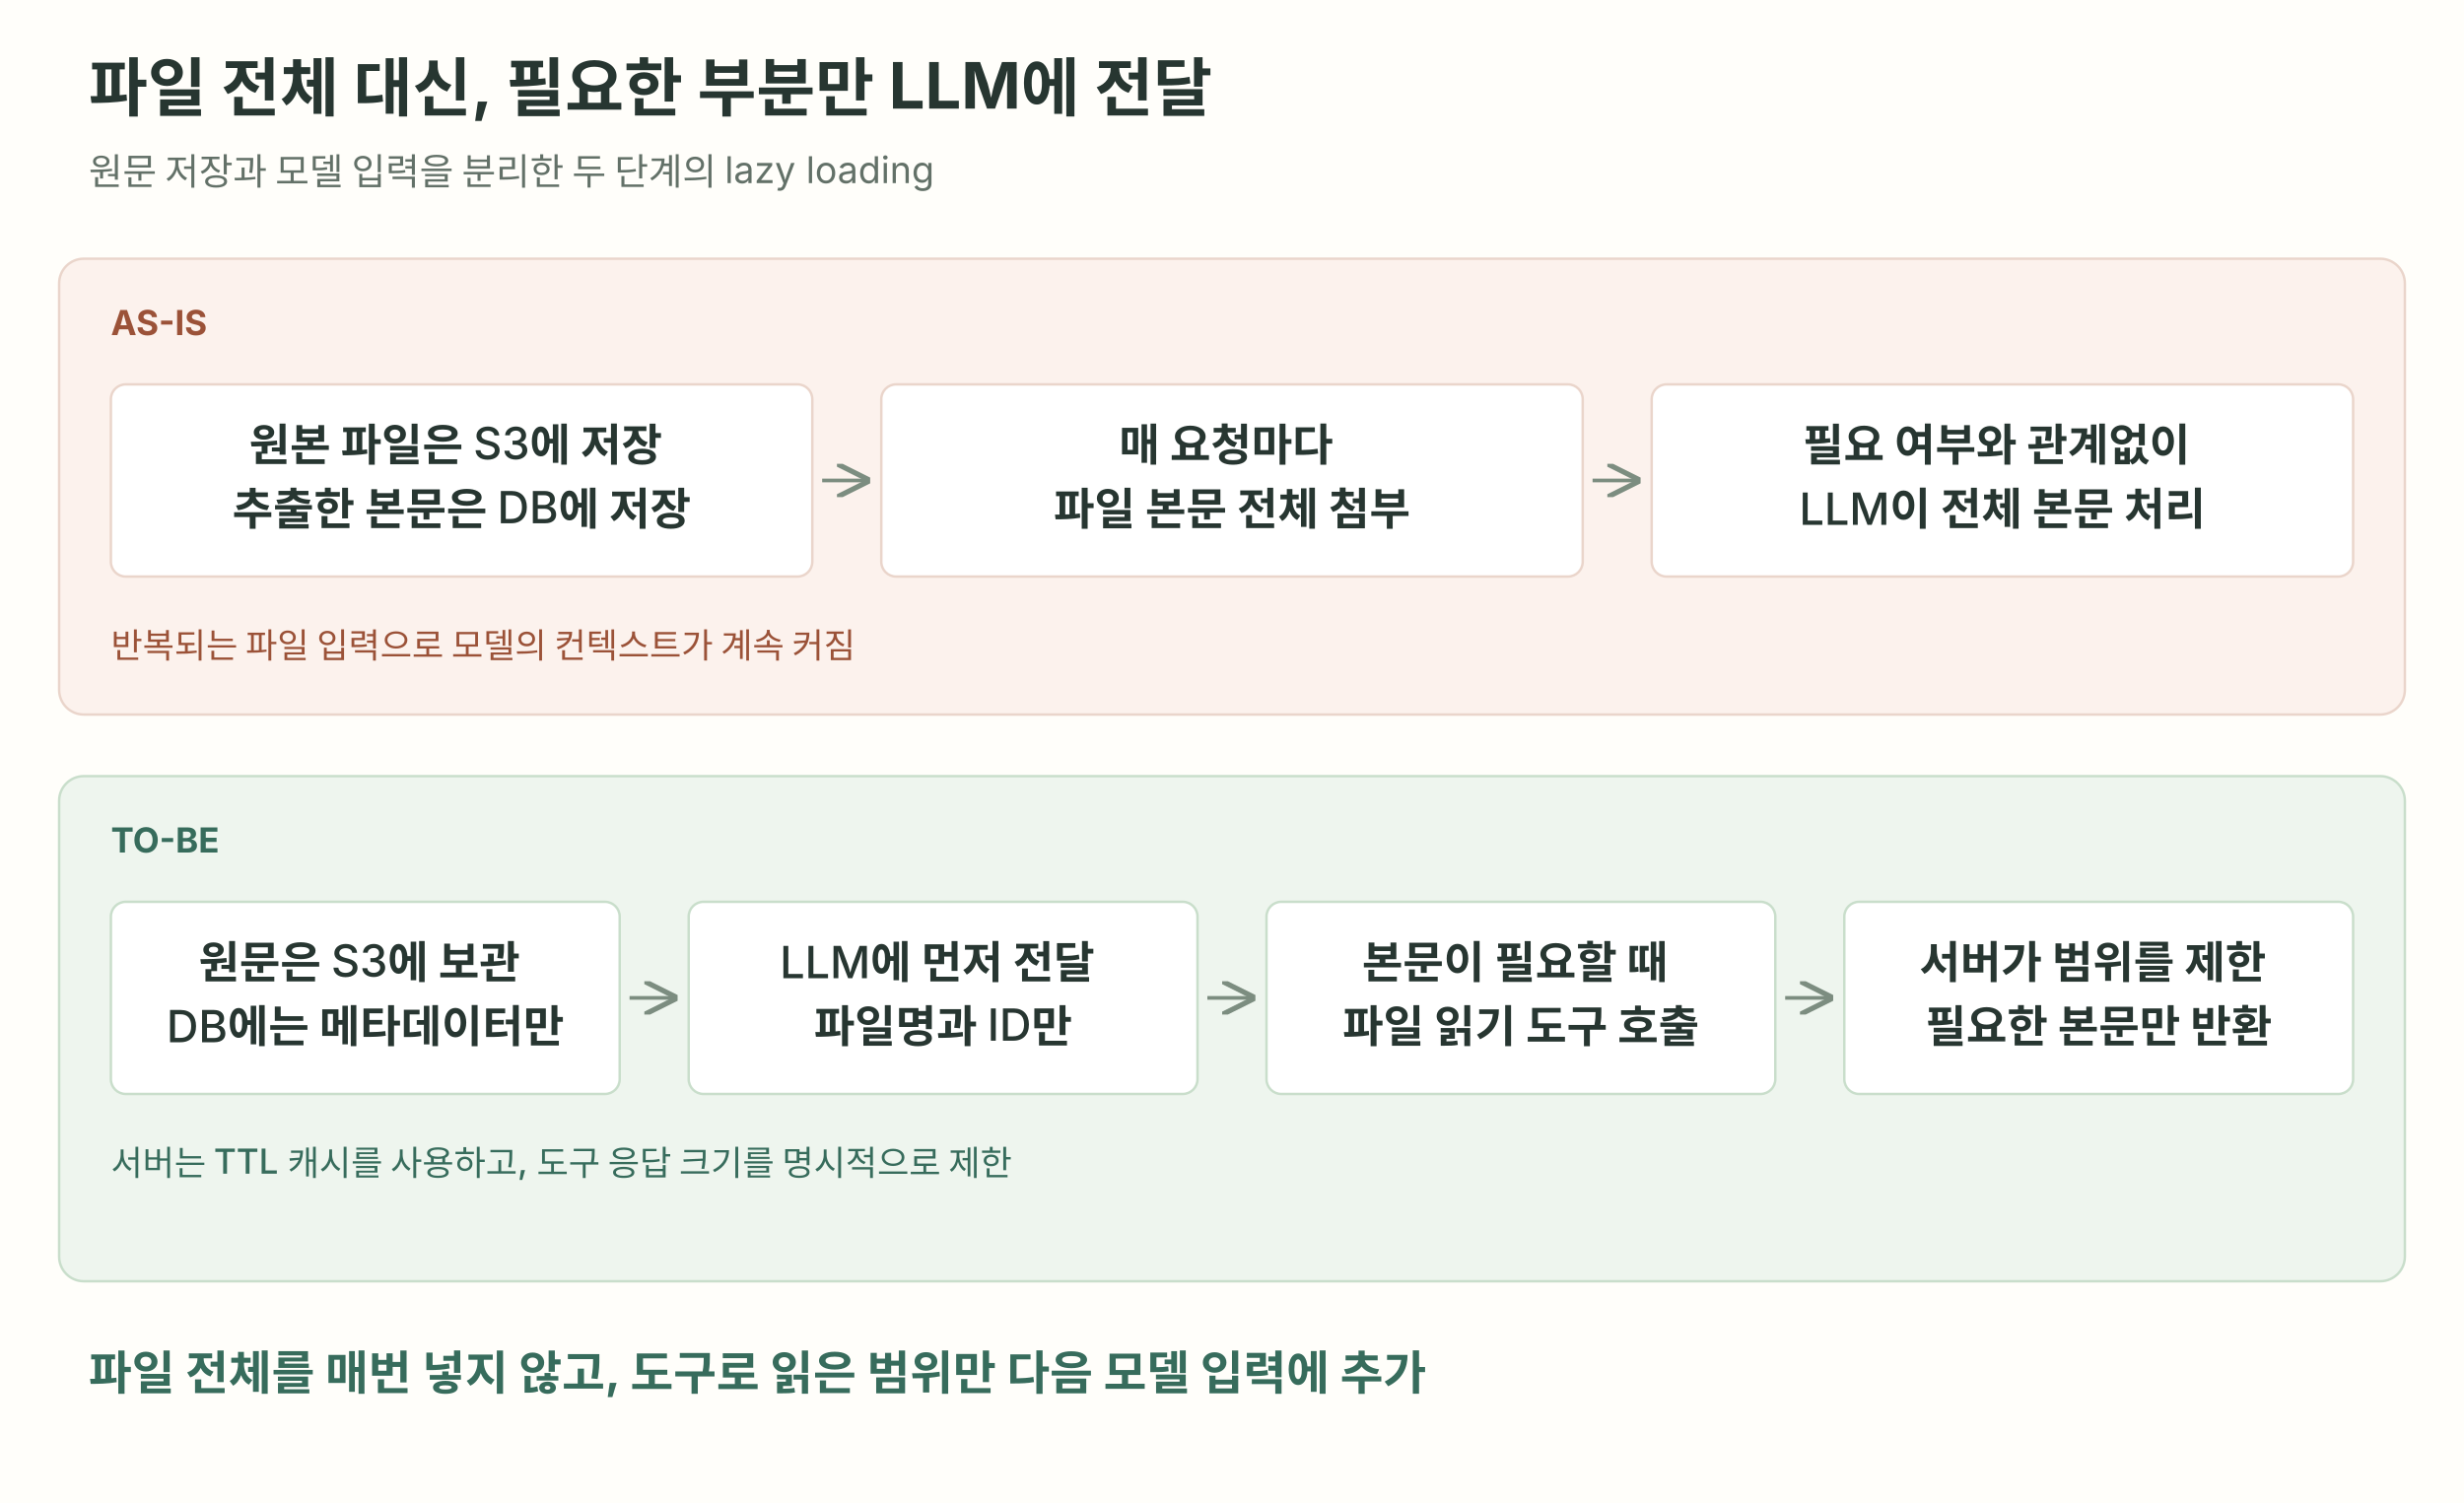
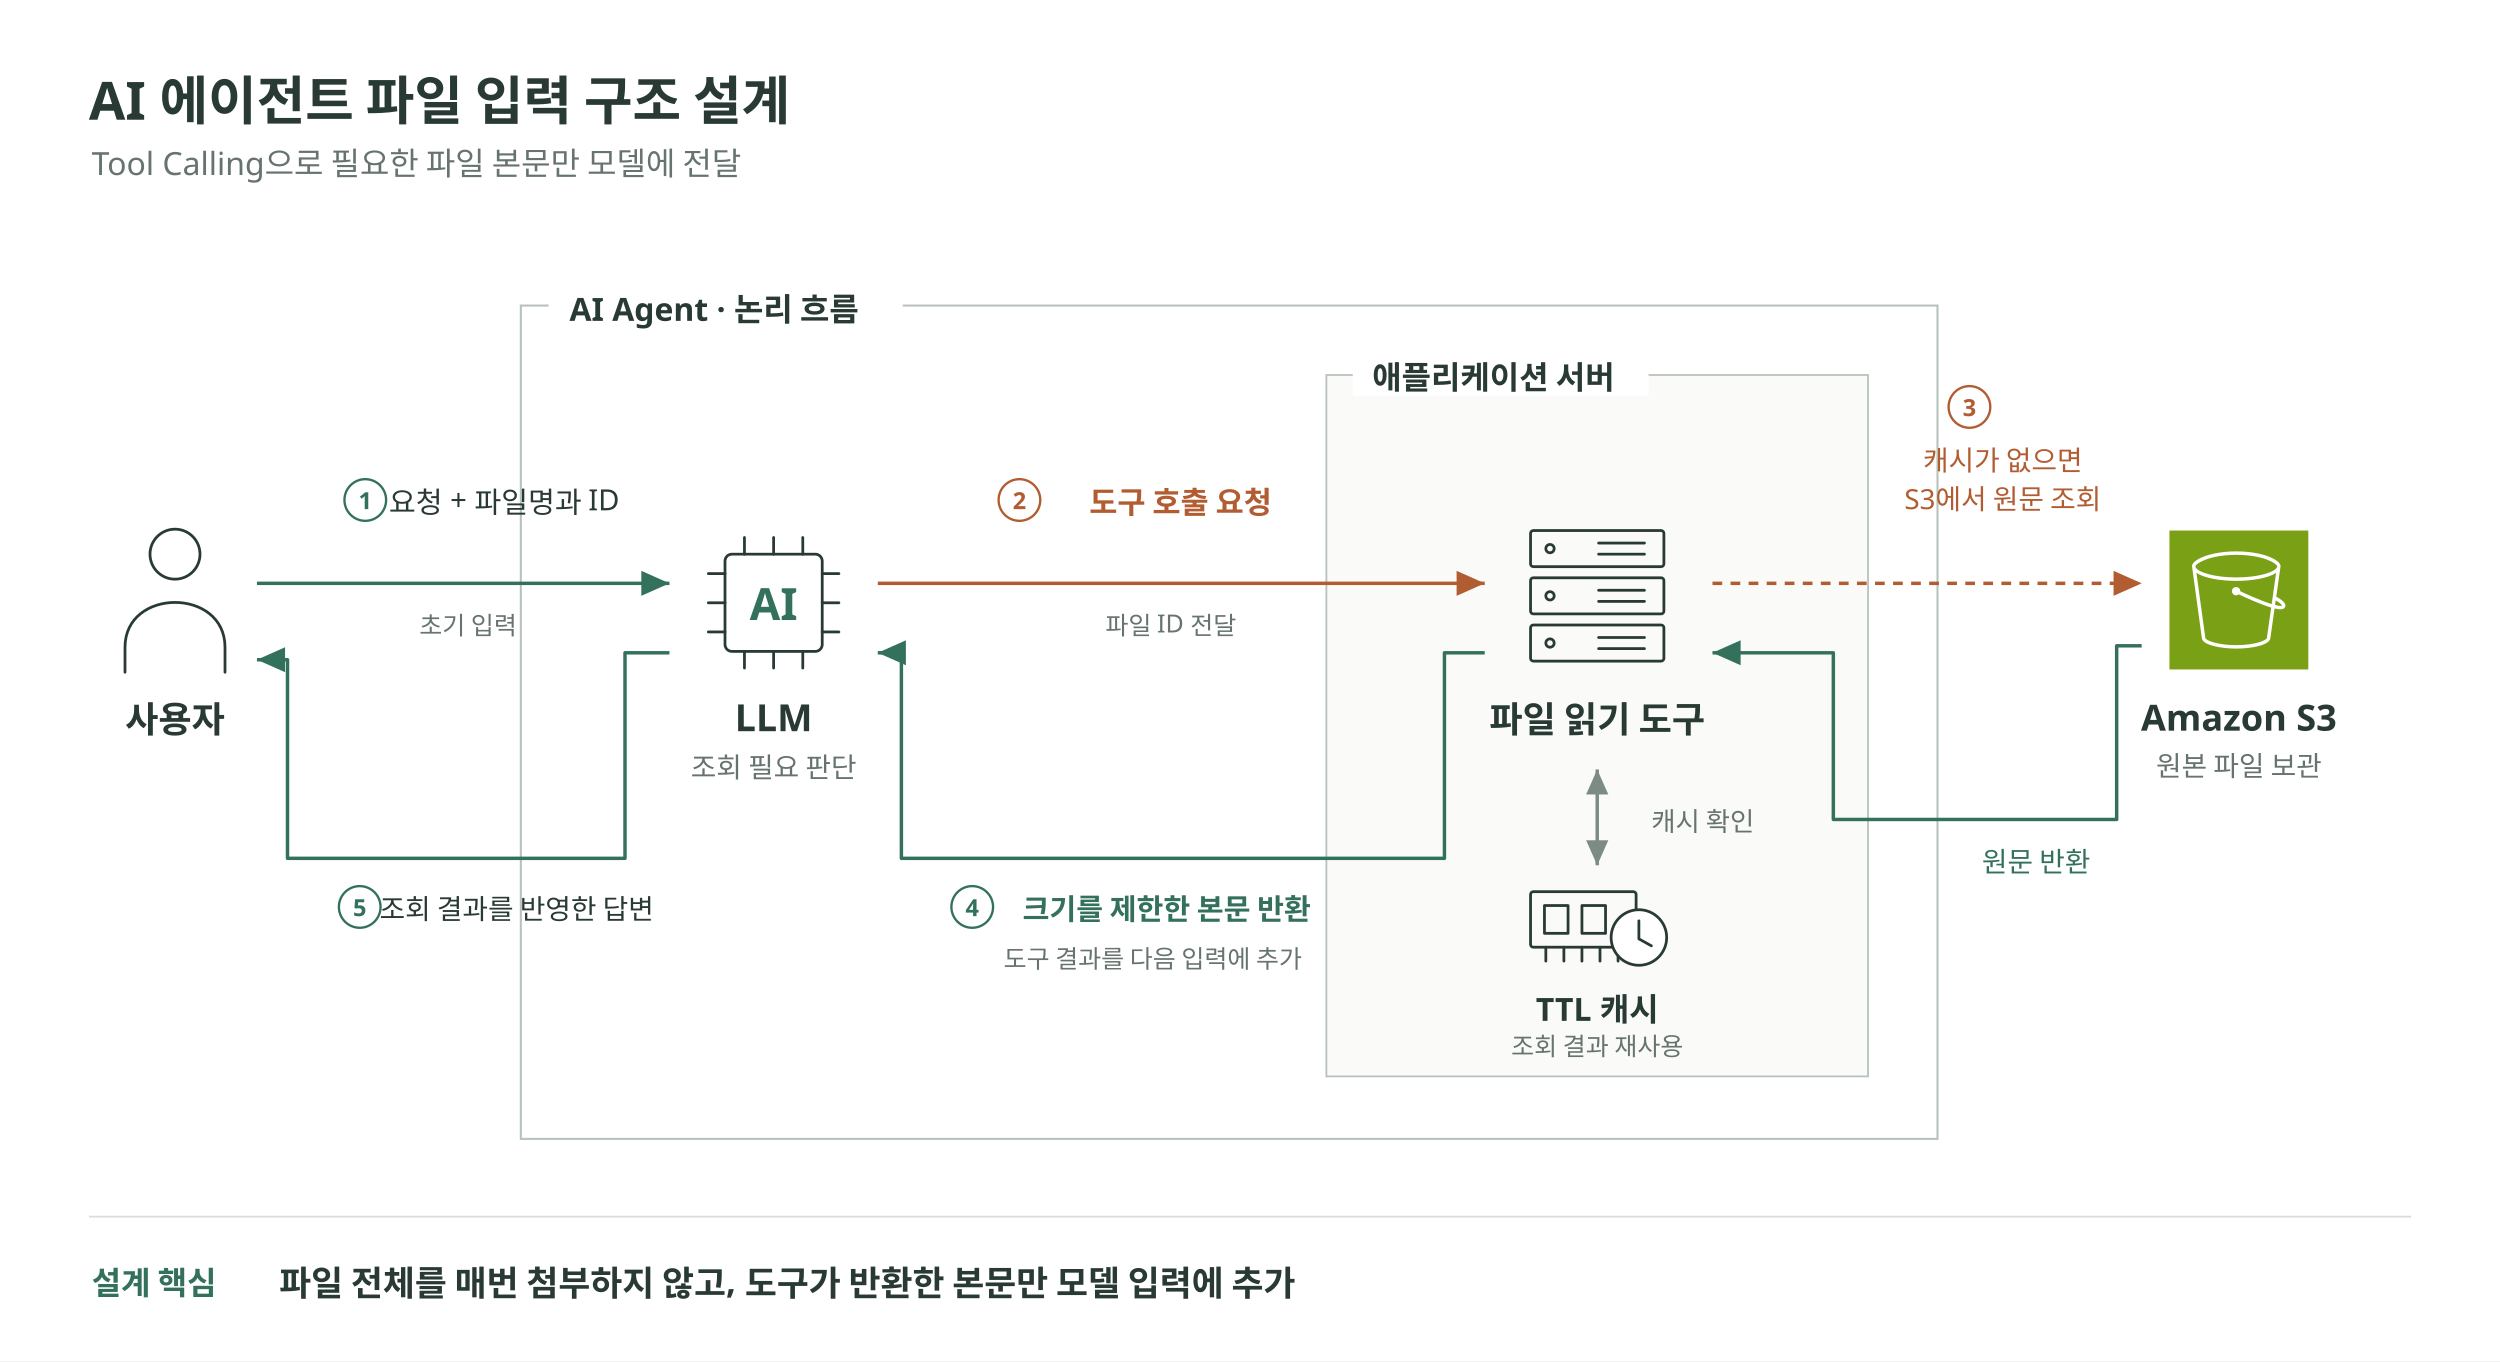
- <svg xmlns="http://www.w3.org/2000/svg" width="1000" height="610" viewBox="0 0 1000 610" role="img" aria-labelledby="title desc">
+ <svg xmlns="http://www.w3.org/2000/svg" width="1800" height="980" viewBox="0 0 1800 980" role="img" aria-labelledby="title desc">
  <defs>
-     <marker id="arrow" markerWidth="9" markerHeight="9" refX="8" refY="4.5" orient="auto">
-       <path d="M0 0L9 4.5L0 9" fill="none" stroke="#7c8d80" stroke-width="1.4" />
+     <marker id="green-arrow" viewBox="0 0 10 10" refX="9" refY="5" markerWidth="9" markerHeight="9" orient="auto-start-reverse">
+       <path d="M0 1L9 5L0 9Z" fill="#34715d" />
+     </marker>
+     <marker id="orange-arrow" viewBox="0 0 10 10" refX="9" refY="5" markerWidth="9" markerHeight="9" orient="auto-start-reverse">
+       <path d="M0 1L9 5L0 9Z" fill="#b15c31" />
+     </marker>
+     <marker id="gray-arrow" viewBox="0 0 10 10" refX="9" refY="5" markerWidth="8" markerHeight="8" orient="auto-start-reverse">
+       <path d="M0 1L9 5L0 9Z" fill="#7c8b83" />
    </marker>
  </defs>
-   <style>text{font-family:-apple-system,BlinkMacSystemFont,'Apple SD Gothic Neo','Malgun Gothic',sans-serif}</style>
-   <rect width="1000" height="610" fill="#fffefa" />
-   <text x="36" y="45" text-anchor="start" font-size="26" font-weight="720" fill="#273631">
-     <tspan x="36" dy="0">파일 전체 대신, 필요한 부분만 LLM에 전달</tspan>
-   </text>
-   <text x="36" y="75" text-anchor="start" font-size="15" font-weight="400" fill="#637168">
-     <tspan x="36" dy="0">원문 저장과 모델 입력을 분리한 두 단계의 lazy loading</tspan>
-   </text>
-   <rect x="24" y="105" width="952" height="185" rx="10" fill="#fcf2ed" stroke="#ead5cb" />
-   <text x="45" y="136" text-anchor="start" font-size="14" font-weight="750" fill="#9b5238">
-     <tspan x="45" dy="0">AS-IS</tspan>
-   </text>
-   <rect x="45.0" y="156" width="284.667" height="78" rx="6" fill="#ffffff" stroke="#ead5cb" />
-   <text x="187.333" y="187" text-anchor="middle" font-size="18" font-weight="550" fill="#273631">
-     <tspan x="187.333" dy="0">원본 파일은 S3에 저장</tspan>
-     <tspan x="187.333" dy="26">추출한 본문은 DB에 저장</tspan>
-   </text>
-   <path d="M333.667 195H351.667" stroke="#7c8d80" stroke-width="1.5" fill="none" marker-end="url(#arrow)" />
-   <rect x="357.667" y="156" width="284.667" height="78" rx="6" fill="#ffffff" stroke="#ead5cb" />
-   <text x="500.0" y="187" text-anchor="middle" font-size="18" font-weight="550" fill="#273631">
-     <tspan x="500.0" dy="0">매 요청마다</tspan>
-     <tspan x="500.0" dy="26">파일 본문 전체 첨부</tspan>
-   </text>
-   <path d="M646.333 195H664.333" stroke="#7c8d80" stroke-width="1.5" fill="none" marker-end="url(#arrow)" />
-   <rect x="670.333" y="156" width="284.667" height="78" rx="6" fill="#ffffff" stroke="#ead5cb" />
-   <text x="812.667" y="187" text-anchor="middle" font-size="18" font-weight="550" fill="#273631">
-     <tspan x="812.667" dy="0">필요 여부와 관계없이</tspan>
-     <tspan x="812.667" dy="26">LLM이 전체 본문 처리</tspan>
-   </text>
-   <text x="45" y="267" text-anchor="start" font-size="14" font-weight="450" fill="#9b5238">
-     <tspan x="45" dy="0">반복되는 파일 입력으로 모델의 컨텍스트가 계속 커짐</tspan>
-   </text>
-   <rect x="24" y="315" width="952" height="205" rx="10" fill="#eef5ee" stroke="#c9decb" />
-   <text x="45" y="346" text-anchor="start" font-size="14" font-weight="750" fill="#376c5c">
-     <tspan x="45" dy="0">TO-BE</tspan>
-   </text>
-   <rect x="45.0" y="366" width="206.5" height="78" rx="6" fill="#ffffff" stroke="#c9decb" />
-   <text x="148.25" y="397" text-anchor="middle" font-size="18" font-weight="550" fill="#273631">
-     <tspan x="148.25" dy="0">원문은 S3에 보관</tspan>
-     <tspan x="148.25" dy="26">DB에는 메타데이터만</tspan>
-   </text>
-   <path d="M255.5 405H273.5" stroke="#7c8d80" stroke-width="1.5" fill="none" marker-end="url(#arrow)" />
-   <rect x="279.5" y="366" width="206.5" height="78" rx="6" fill="#ffffff" stroke="#c9decb" />
-   <text x="382.75" y="397" text-anchor="middle" font-size="18" font-weight="550" fill="#273631">
-     <tspan x="382.75" dy="0">LLM에 먼저 전달</tspan>
-     <tspan x="382.75" dy="26">파일명과 ID만</tspan>
-   </text>
-   <path d="M490.0 405H508.0" stroke="#7c8d80" stroke-width="1.5" fill="none" marker-end="url(#arrow)" />
-   <rect x="514.0" y="366" width="206.5" height="78" rx="6" fill="#ffffff" stroke="#c9decb" />
-   <text x="617.25" y="397" text-anchor="middle" font-size="18" font-weight="550" fill="#273631">
-     <tspan x="617.25" dy="0">본문이 필요할 때</tspan>
-     <tspan x="617.25" dy="26">파일 읽기 도구 호출</tspan>
-   </text>
-   <path d="M724.5 405H742.5" stroke="#7c8d80" stroke-width="1.5" fill="none" marker-end="url(#arrow)" />
-   <rect x="748.5" y="366" width="206.5" height="78" rx="6" fill="#ffffff" stroke="#c9decb" />
-   <text x="851.75" y="397" text-anchor="middle" font-size="18" font-weight="550" fill="#273631">
-     <tspan x="851.75" dy="0">서버가 범위를 제한</tspan>
-     <tspan x="851.75" dy="26">필요한 본문만 반환</tspan>
-   </text>
-   <text x="45" y="477" text-anchor="start" font-size="14" font-weight="450" fill="#376c5c">
-     <tspan x="45" dy="0">서버는 TTL 캐시를 사용하고, 도구 응답 크기를 명시적으로 제한</tspan>
-   </text>
-   <text x="36" y="564" text-anchor="start" font-size="19" font-weight="650" fill="#376c5c">
-     <tspan x="36" dy="0">파일 전체를 매번 넣지 않고, 도구로 읽은 범위만 다음 모델 입력에 추가</tspan>
-   </text>
+   <style>text{font-family:Pretendard,'Apple SD Gothic Neo',sans-serif} .icon{fill:none;stroke:#293a35;stroke-width:2;stroke-linecap:round;stroke-linejoin:round}</style>
+   <rect width="1800" height="980" fill="#fff" />
+   <text x="64" y="68" text-anchor="start" dominant-baseline="central" font-size="38" font-weight="600" fill="#293a35">AI 에이전트 파일 입력 구조 설계</text>
+   <text x="66" y="115" text-anchor="start" dominant-baseline="central" font-size="23" font-weight="400" fill="#66736e">Tool Calling으로 필요한 파일 본문만 모델에 전달</text>
+   <rect x="375" y="220" width="1020" height="600" fill="none" stroke="#b8c2bc" stroke-width="1.5" />
+   <rect x="395" y="206" width="255" height="29" fill="#fff" />
+   <text x="410" y="220" text-anchor="start" dominant-baseline="central" font-size="23" font-weight="600" fill="#293a35">AI Agent · 논리 흐름</text>
+   <rect x="955" y="270" width="390" height="505" fill="#fafbf9" stroke="#b8c2bc" stroke-width="1.3" />
+   <rect x="974" y="255" width="213" height="30" fill="#fff" />
+   <text x="988" y="270" text-anchor="start" dominant-baseline="central" font-size="23" font-weight="600" fill="#293a35">애플리케이션 서버</text>
+   <g transform="translate(78,379)" class="icon" stroke-width="1.8">
+     <circle cx="48" cy="20" r="18" />
+     <path d="M12 105V87C12 44 84 44 84 87V105" />
+   </g>
+   <text x="126" y="516" text-anchor="middle" dominant-baseline="central" font-size="26" font-weight="600" fill="#293a35">사용자</text>
+   <g transform="translate(505,382)" class="icon" stroke="#34715d">
+     <rect x="17" y="17" width="70" height="70" rx="5" />
+     <path d="M31 17V5M52 17V5M73 17V5M31 87V99M52 87V99M73 87V99M17 31H5M17 52H5M17 73H5M87 31H99M87 52H99M87 73H99" />
+   </g>
+   <text x="557" y="434" text-anchor="middle" dominant-baseline="central" font-size="32" font-weight="600" fill="#34715d">AI</text>
+   <text x="557" y="516" text-anchor="middle" dominant-baseline="central" font-size="27" font-weight="600" fill="#293a35">LLM</text>
+   <text x="557" y="551" text-anchor="middle" dominant-baseline="central" font-size="20" font-weight="400" fill="#66736e">조회 필요 판단</text>
+   <g transform="translate(1102,382)" class="icon">
+     <rect x="0" y="0" width="96" height="26" rx="2" />
+     <circle cx="14" cy="13" r="3" />
+     <path d="M49 9H82M49 17H82" />
+     <rect x="0" y="34" width="96" height="26" rx="2" />
+     <circle cx="14" cy="47" r="3" />
+     <path d="M49 43H82M49 51H82" />
+     <rect x="0" y="68" width="96" height="26" rx="2" />
+     <circle cx="14" cy="81" r="3" />
+     <path d="M49 77H82M49 85H82" />
+   </g>
+   <text x="1150" y="516" text-anchor="middle" dominant-baseline="central" font-size="26" font-weight="600" fill="#293a35">파일 읽기 도구</text>
+   <svg width="100" height="100" viewBox="0 0 80 80" version="1.1" x="1562" y="382">
+     <g id="Icon-Architecture/64/Arch_Amazon-Simple-Storage-Service_64" stroke="none" stroke-width="1" fill="none" fill-rule="evenodd">
+       <g id="Icon-Architecture-BG/64/Storage" fill="#7AA116">
+         <rect id="Rectangle" x="0" y="0" width="80" height="80" />
+       </g>
+       <g id="Icon-Service/64/Amazon-Simple-Storage-Service_64" transform="translate(12.9999, 11.9996)" fill="#FFFFFF">
+         <path d="M47.836,30.893 L48.22,28.189 C51.761,30.31 51.807,31.186 51.806,31.21 C51.8,31.215 51.196,31.719 47.836,30.893 L47.836,30.893 Z M45.893,30.353 C39.773,28.501 31.25,24.591 27.801,22.961 C27.801,22.947 27.805,22.934 27.805,22.92 C27.805,21.595 26.727,20.517 25.401,20.517 C24.077,20.517 22.999,21.595 22.999,22.92 C22.999,24.245 24.077,25.323 25.401,25.323 C25.983,25.323 26.511,25.106 26.928,24.761 C30.986,26.682 39.443,30.535 45.608,32.355 L43.17,49.561 C43.163,49.608 43.16,49.655 43.16,49.702 C43.16,51.217 36.453,54 25.494,54 C14.419,54 7.641,51.217 7.641,49.702 C7.641,49.656 7.638,49.611 7.632,49.566 L2.538,12.359 C6.947,15.394 16.43,17 25.5,17 C34.556,17 44.023,15.4 48.441,12.374 L45.893,30.353 Z M2,8.478 C2.072,7.162 9.634,2 25.5,2 C41.364,2 48.927,7.161 49,8.478 L49,8.927 C48.13,11.878 38.33,15 25.5,15 C12.648,15 2.843,11.868 2,8.913 L2,8.478 Z M51,8.5 C51,5.035 41.066,0 25.5,0 C9.934,0 0,5.035 0,8.5 L0.094,9.254 L5.642,49.778 C5.775,54.31 17.861,56 25.494,56 C34.966,56 45.029,53.822 45.159,49.781 L47.555,32.884 C48.888,33.203 49.985,33.366 50.866,33.366 C52.049,33.366 52.849,33.077 53.334,32.499 C53.732,32.025 53.884,31.451 53.77,30.84 C53.511,29.456 51.868,27.964 48.522,26.055 L50.898,9.293 L51,8.5 Z" id="Amazon-Simple-Storage-Service-Icon_64_Squid" />
+       </g>
+     </g>
+   </svg>
+   <text x="1612" y="516" text-anchor="middle" dominant-baseline="central" font-size="26" font-weight="600" fill="#293a35">Amazon S3</text>
+   <text x="1612" y="550" text-anchor="middle" dominant-baseline="central" font-size="20" font-weight="400" fill="#66736e">원본 파일 보관</text>
+   <polyline points="185,420 482,420" fill="none" stroke="#34715d" stroke-width="2.5" stroke-linejoin="round" marker-end="url(#green-arrow)" />
+   <circle cx="263" cy="360" r="15" fill="#fff" stroke="#34715d" stroke-width="1.7" />
+   <text x="263" y="360" text-anchor="middle" dominant-baseline="central" font-size="17" font-weight="600" fill="#34715d">1</text>
+   <text x="363" y="360" text-anchor="middle" dominant-baseline="central" font-size="21" font-weight="400" fill="#293a35">요청 + 파일명과 ID</text>
+   <text x="337" y="449" text-anchor="middle" dominant-baseline="central" font-size="18" font-weight="400" fill="#66736e">초기 입력</text>
+   <polyline points="632,420 1069,420" fill="none" stroke="#b15c31" stroke-width="2.5" stroke-linejoin="round" marker-end="url(#orange-arrow)" />
+   <circle cx="734" cy="360" r="15" fill="#fff" stroke="#b15c31" stroke-width="1.7" />
+   <text x="734" y="360" text-anchor="middle" dominant-baseline="central" font-size="17" font-weight="600" fill="#b15c31">2</text>
+   <text x="850" y="360" text-anchor="middle" dominant-baseline="central" font-size="22" font-weight="600" fill="#b15c31">도구 호출 요청</text>
+   <text x="843" y="449" text-anchor="middle" dominant-baseline="central" font-size="18" font-weight="400" fill="#66736e">파일 ID 전달</text>
+   <g transform="translate(1102,634)" class="icon" stroke="#66736e">
+     <rect x="0" y="8" width="76" height="40" rx="2" />
+     <path d="M11 48V58M24 48V58M37 48V58M50 48V58M63 48V58" />
+     <rect x="10" y="18" width="17" height="20" />
+     <rect x="37" y="18" width="17" height="20" />
+     <circle cx="78" cy="41" r="20" fill="#fff" />
+     <path d="M78 29V42L87 47" />
+   </g>
+   <polyline points="1150,554 1150,623" fill="none" stroke="#7c8b83" stroke-width="2.5" stroke-linejoin="round" marker-end="url(#gray-arrow)" marker-start="url(#gray-arrow)" />
+   <text x="1226" y="590" text-anchor="middle" dominant-baseline="central" font-size="19" font-weight="400" fill="#66736e">캐시 확인</text>
+   <text x="1150" y="724" text-anchor="middle" dominant-baseline="central" font-size="23" font-weight="600" fill="#293a35">TTL 캐시</text>
+   <text x="1150" y="752" text-anchor="middle" dominant-baseline="central" font-size="18" font-weight="400" fill="#66736e">조회 결과 재사용</text>
+   <polyline points="1233,420 1542,420" fill="none" stroke="#b15c31" stroke-width="2.5" stroke-linejoin="round" marker-end="url(#orange-arrow)" stroke-dasharray="7 6" />
+   <circle cx="1418" cy="293" r="15" fill="#fff" stroke="#b15c31" stroke-width="1.7" />
+   <text x="1418" y="293" text-anchor="middle" dominant-baseline="central" font-size="17" font-weight="600" fill="#b15c31">3</text>
+   <text x="1442" y="330" text-anchor="middle" dominant-baseline="central" font-size="20" font-weight="400" fill="#b15c31">캐시가 없으면</text>
+   <text x="1442" y="357" text-anchor="middle" dominant-baseline="central" font-size="20" font-weight="400" fill="#b15c31">S3에서 원문 조회</text>
+   <polyline points="1542,465 1524,465 1524,590 1320,590 1320,470 1233,470" fill="none" stroke="#34715d" stroke-width="2.5" stroke-linejoin="round" marker-end="url(#green-arrow)" />
+   <text x="1466" y="619" text-anchor="middle" dominant-baseline="central" font-size="20" font-weight="400" fill="#34715d">원문 반환</text>
+   <polyline points="1069,470 1040,470 1040,618 649,618 649,470 632,470" fill="none" stroke="#34715d" stroke-width="2.5" stroke-linejoin="round" marker-end="url(#green-arrow)" />
+   <circle cx="700" cy="653" r="15" fill="#fff" stroke="#34715d" stroke-width="1.7" />
+   <text x="700" y="653" text-anchor="middle" dominant-baseline="central" font-size="17" font-weight="600" fill="#34715d">4</text>
+   <text x="840" y="653" text-anchor="middle" dominant-baseline="central" font-size="21" font-weight="600" fill="#34715d">크기를 제한한 본문 반환</text>
+   <text x="830" y="689" text-anchor="middle" dominant-baseline="central" font-size="18" font-weight="400" fill="#66736e">도구 결과를 다음 입력에 추가</text>
+   <polyline points="482,470 450,470 450,618 207,618 207,475 185,475" fill="none" stroke="#34715d" stroke-width="2.5" stroke-linejoin="round" marker-end="url(#green-arrow)" />
+   <circle cx="259" cy="653" r="15" fill="#fff" stroke="#34715d" stroke-width="1.7" />
+   <text x="259" y="653" text-anchor="middle" dominant-baseline="central" font-size="17" font-weight="600" fill="#34715d">5</text>
+   <text x="372" y="653" text-anchor="middle" dominant-baseline="central" font-size="20" font-weight="400" fill="#293a35">조회 결과를 반영한 답변</text>
+   <path d="M64 876H1736" stroke="#d9dfd9" stroke-width="1.3" />
+   <text x="66" y="922" text-anchor="start" dominant-baseline="central" font-size="23" font-weight="600" fill="#34715d">설계 핵심</text>
+   <text x="201" y="922" text-anchor="start" dominant-baseline="central" font-size="25" font-weight="600" fill="#293a35">파일 전체를 매번 첨부하지 않고, 도구가 반환한 본문만 모델 입력에 추가</text>
</svg>
